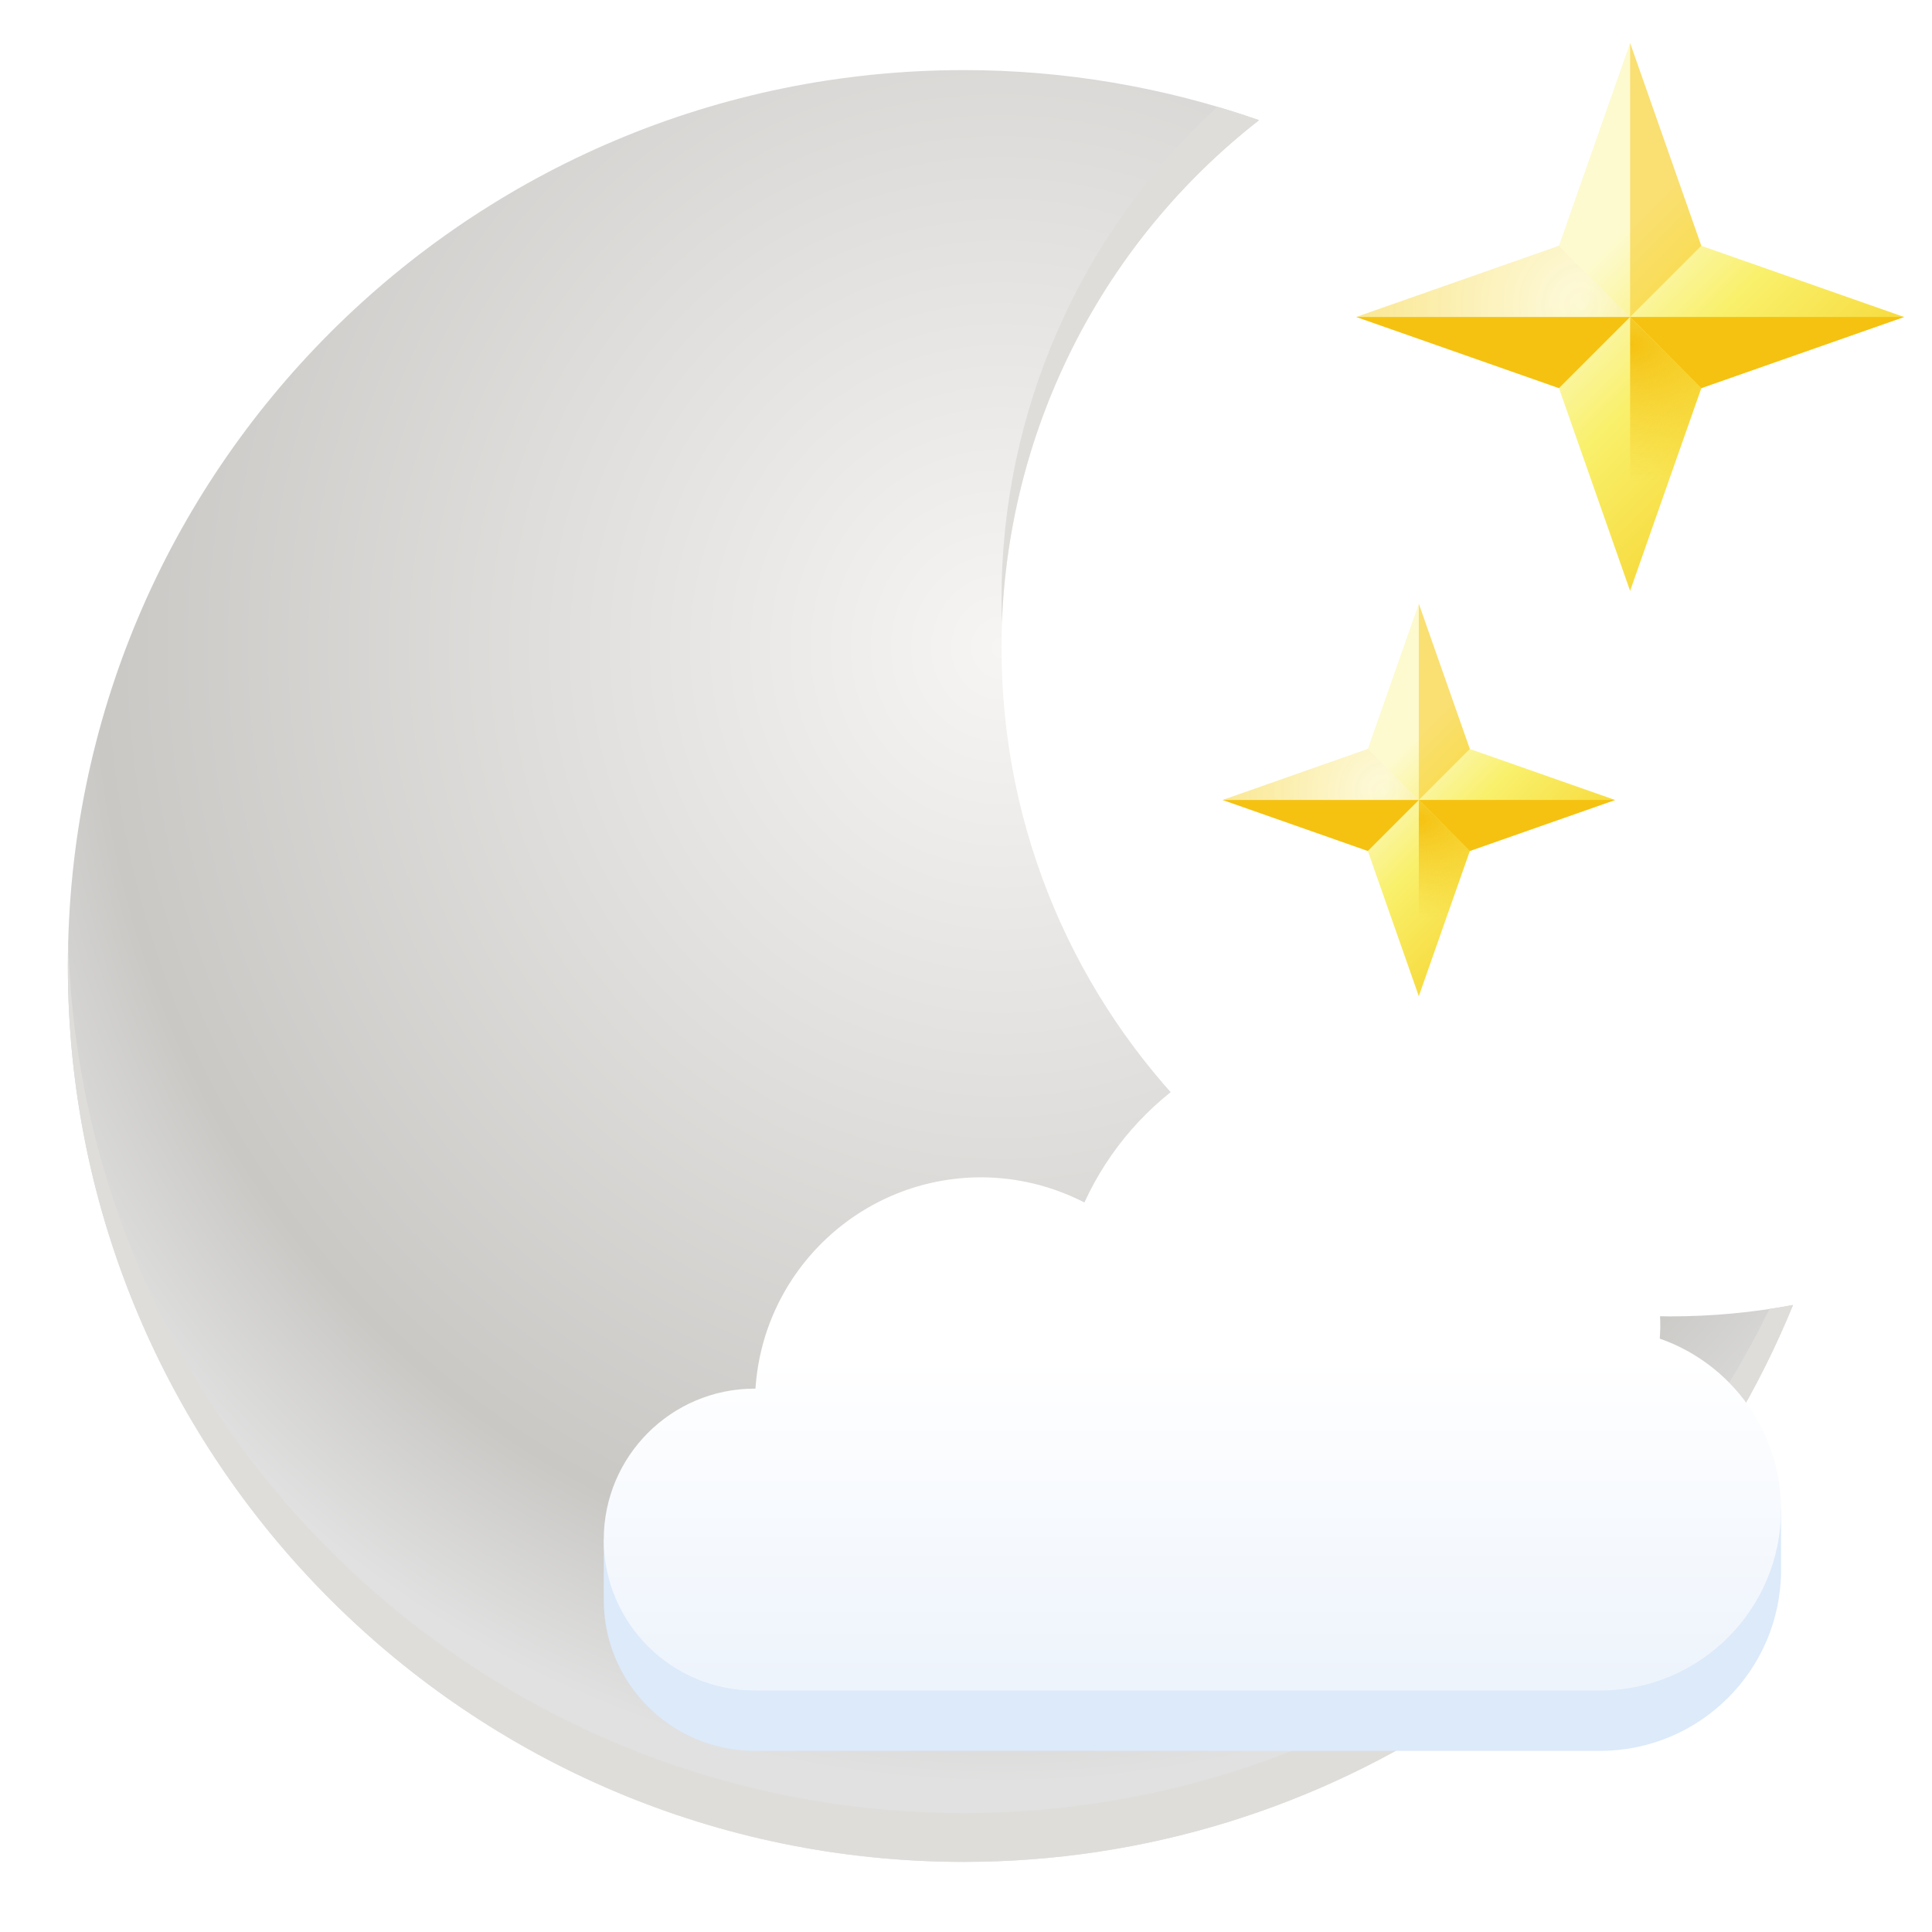
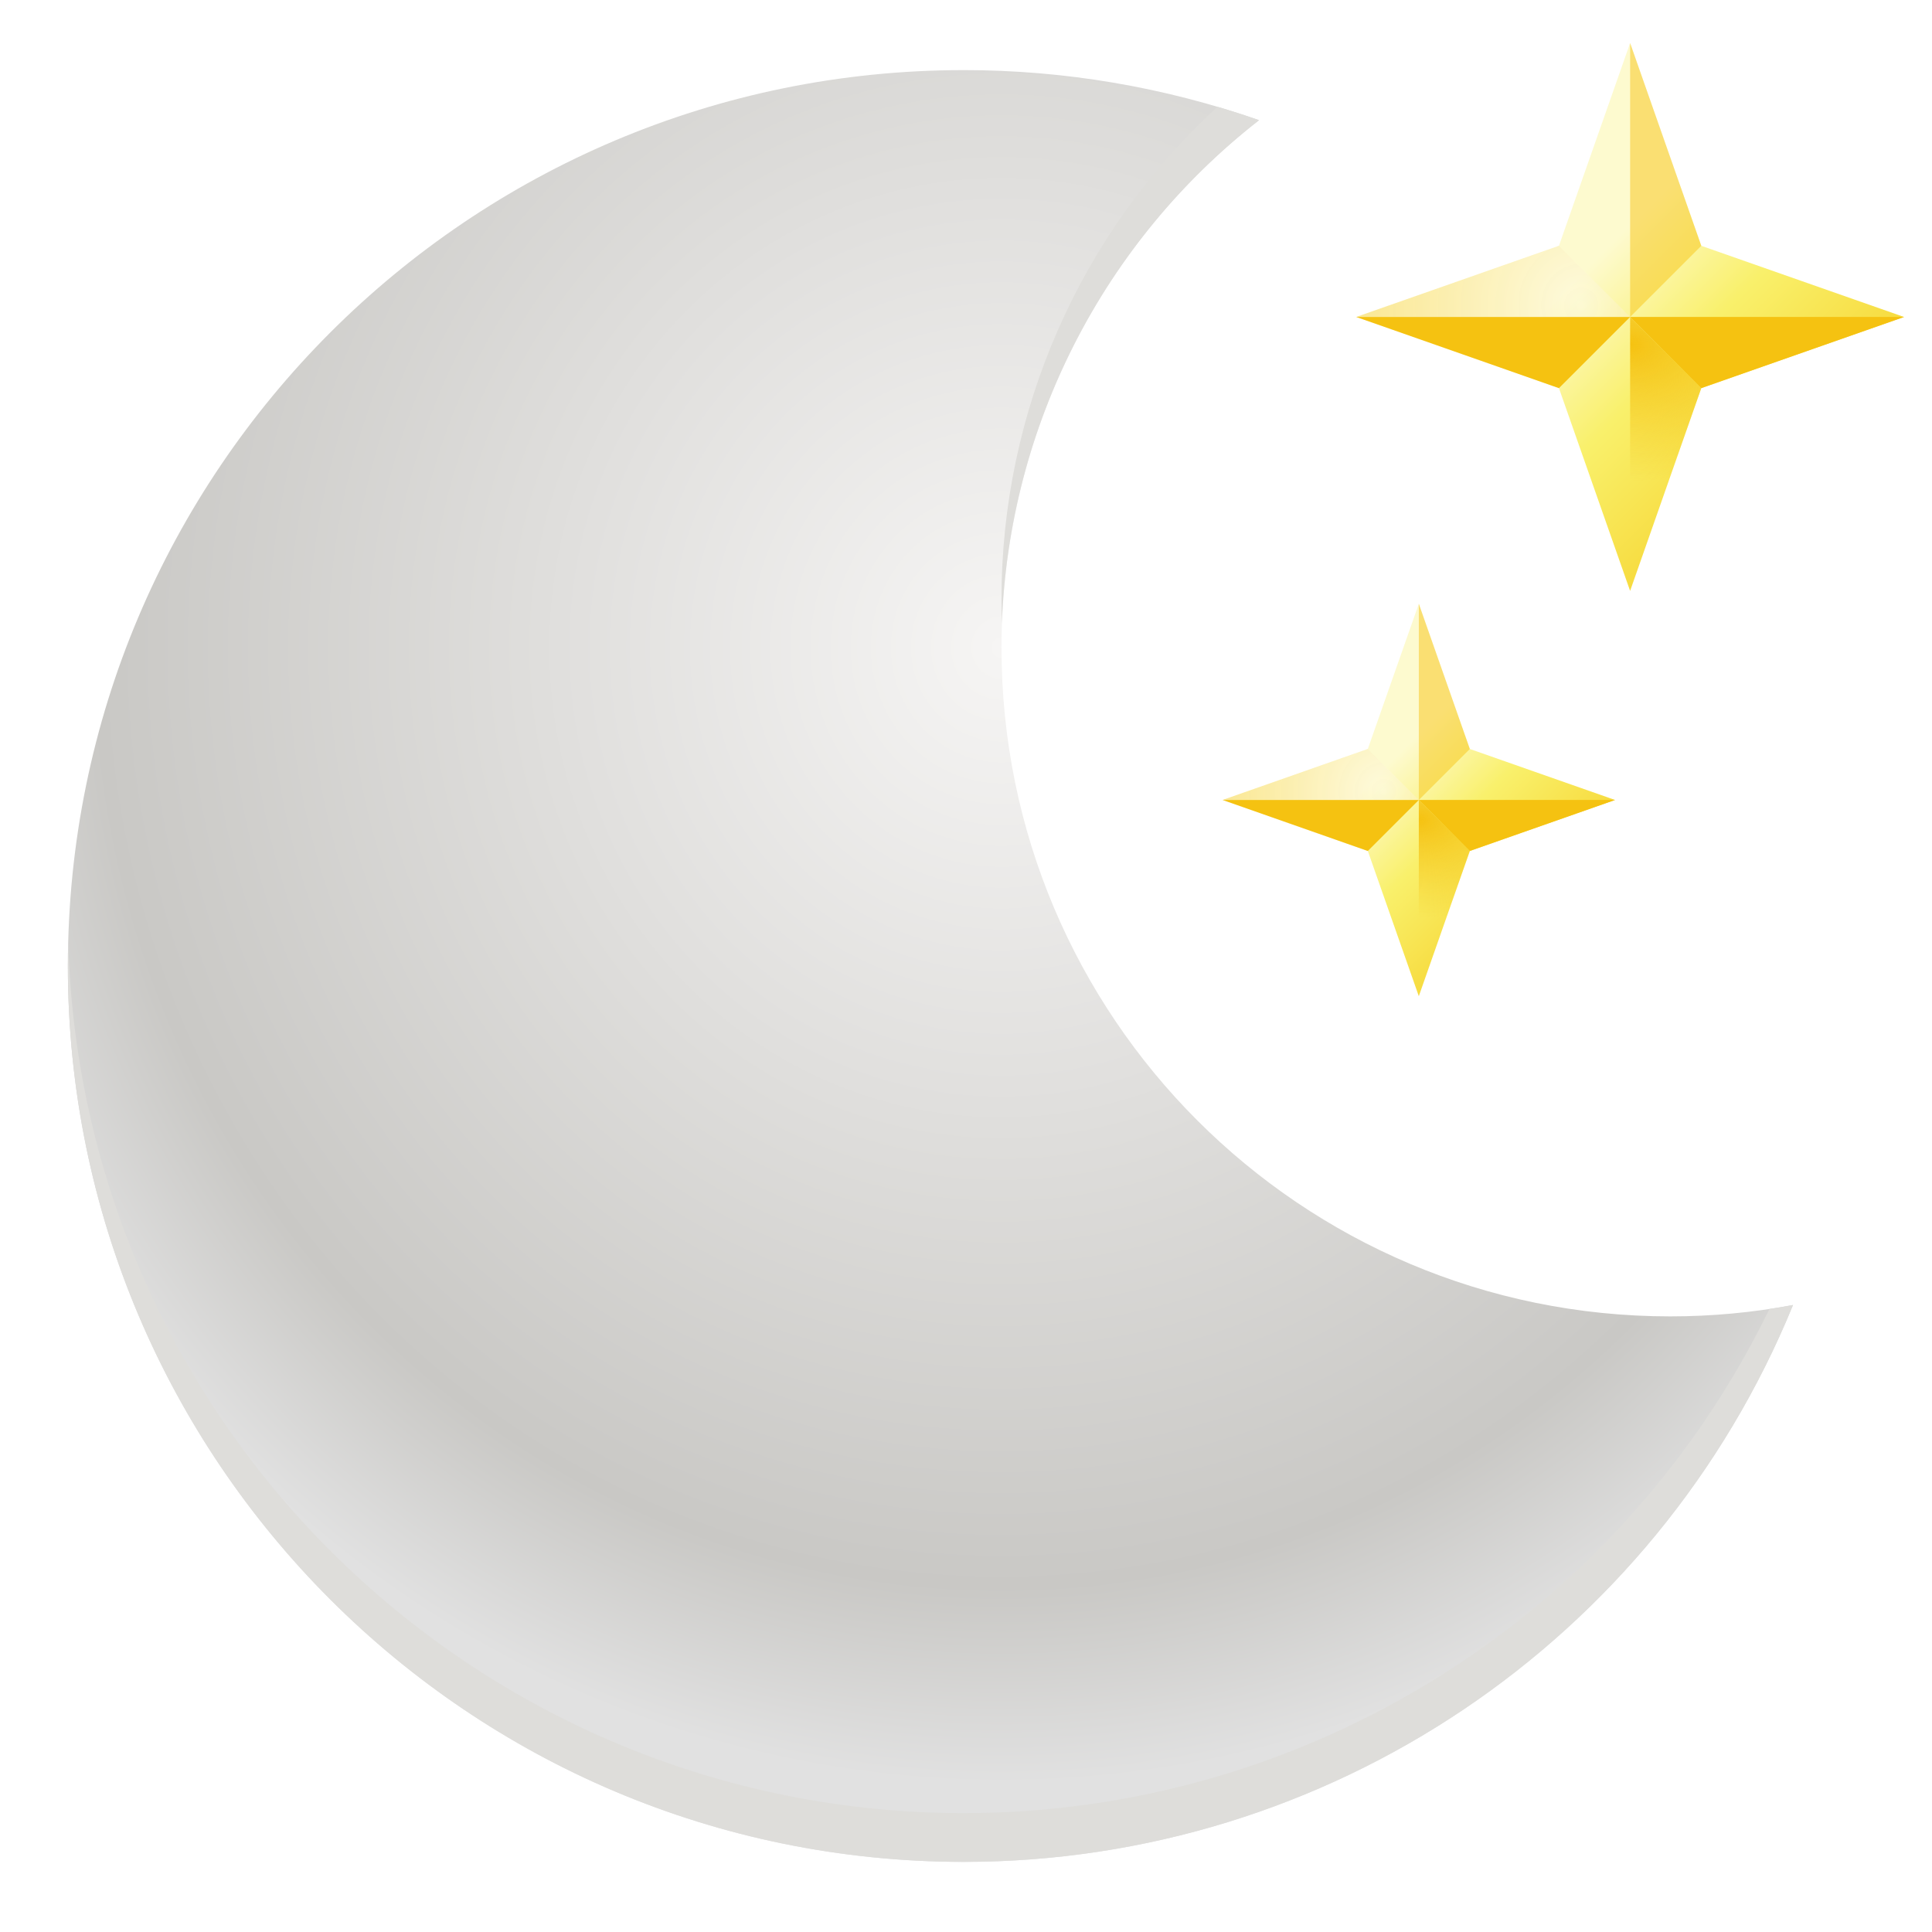
<svg xmlns="http://www.w3.org/2000/svg" xmlns:xlink="http://www.w3.org/1999/xlink" height="128px" viewBox="0 0 128 128" width="128px">
  <radialGradient id="a" cx="66.351" cy="215.691" gradientTransform="matrix(1.267811 0 0 1.316795 -17.76959 -241.1146)" gradientUnits="userSpaceOnUse" r="57.147">
    <stop offset="0" stop-color="#f6f5f4" />
    <stop offset="0.827" stop-color="#c9c8c5" />
    <stop offset="1" stop-color="#e1e1e1" />
  </radialGradient>
  <linearGradient id="b" gradientUnits="userSpaceOnUse">
    <stop offset="0" stop-color="#fdfacf" />
    <stop offset="0.4" stop-color="#f9f06b" />
    <stop offset="1" stop-color="#f6d32d" />
  </linearGradient>
  <linearGradient id="c" gradientTransform="matrix(0.376795 -0.376795 0.376795 0.376795 -37.01077 -4.914297)" x1="160.234" x2="160.234" xlink:href="#b" y1="218.689" y2="257.981" />
  <linearGradient id="d" gradientUnits="userSpaceOnUse">
    <stop offset="0" stop-color="#f5c211" />
    <stop offset="1" stop-color="#f5c211" stop-opacity="0" />
  </linearGradient>
  <radialGradient id="e" cx="107.505" cy="217.035" gradientTransform="matrix(5.443289 0.0167383 -0.0118364 3.849196 -474.6118 -814.3837)" r="2.357" xlink:href="#d" />
  <filter id="f" height="100%" width="100%" x="0%" y="0%">
    <feColorMatrix in="SourceGraphic" type="matrix" values="0 0 0 0 1 0 0 0 0 1 0 0 0 0 1 0 0 0 1 0" />
  </filter>
  <mask id="g">
    <g filter="url(#f)">
      <rect fill-opacity="0.442" height="128" width="128" />
    </g>
  </mask>
  <linearGradient id="h" gradientUnits="userSpaceOnUse">
    <stop offset="0" stop-color="#fefbee" />
    <stop offset="1" stop-color="#f6ce43" stop-opacity="0.925" />
  </linearGradient>
  <radialGradient id="i" cx="104.184" cy="209.277" gradientTransform="matrix(1.59822 0 0 1.662441 -61.74876 -327.6767)" r="9.074" xlink:href="#h" />
  <clipPath id="j">
    <rect height="128" width="128" />
  </clipPath>
  <linearGradient id="k" gradientTransform="matrix(0.269905 -0.269905 0.269905 0.269905 -9.873905 34.43694)" x1="160.234" x2="160.234" xlink:href="#b" y1="218.689" y2="257.981" />
  <radialGradient id="l" cx="107.505" cy="217.035" gradientTransform="matrix(3.899127 0.01199 -0.00847864 2.75725 -323.3356 -545.4008)" r="2.357" xlink:href="#d" />
  <mask id="m">
    <g filter="url(#f)">
      <rect fill-opacity="0.442" height="128" width="128" />
    </g>
  </mask>
  <radialGradient id="n" cx="104.184" cy="209.277" gradientTransform="matrix(1.144834 0 0 1.190837 -27.59418 -196.7637)" r="9.074" xlink:href="#h" />
  <clipPath id="o">
    <rect height="128" width="128" />
  </clipPath>
-   <linearGradient id="p" gradientUnits="userSpaceOnUse" x1="79" x2="79" y1="111.162" y2="90">
-     <stop offset="0" stop-color="#eef4fc" />
-     <stop offset="1" stop-color="#ffffff" />
-   </linearGradient>
  <path d="m 63.852 4.645 c -32.781 0 -59.355 26.574 -59.355 59.355 s 26.574 59.355 59.355 59.355 c 24.105 0 45.816 -14.578 54.938 -36.895 c -2.68 0.504 -5.402 0.754 -8.129 0.754 c -24.473 0 -44.309 -19.84 -44.309 -44.309 c 0 -13.656 6.297 -26.547 17.062 -34.945 c -6.289 -2.195 -12.902 -3.316 -19.562 -3.316 z m 0 0" fill="url(#a)" />
  <path d="m 80.656 7.074 c -9.117 8.391 -14.305 20.211 -14.305 32.602 c 0 0.535 0.012 1.066 0.027 1.602 c 0.484 -13.074 6.719 -25.27 17.039 -33.316 c -0.914 -0.316 -1.836 -0.613 -2.762 -0.887 z m -76.137 55.316 c -0.016 0.539 -0.023 1.074 -0.023 1.609 c 0 32.781 26.574 59.355 59.355 59.355 c 24.105 0 45.816 -14.578 54.941 -36.891 c -0.52 0.094 -1.043 0.184 -1.562 0.262 c -9.938 20.43 -30.66 33.398 -53.379 33.398 c -32.148 0 -58.453 -25.598 -59.332 -57.734 z m 0 0" fill="#deddda" />
  <path d="m 126.148 21 l -13.434 4.715 l -4.715 13.434 l -4.715 -13.434 l -13.434 -4.715 l 13.434 -4.715 l 4.715 -13.434 l 4.715 13.434 z m 0 0" fill="url(#c)" />
  <path d="m 108 21 l 4.715 4.715 l 13.434 -4.715 z m 0 0" fill="#f5c211" />
  <path d="m 108 21 l -4.715 4.715 l -13.434 -4.715 z m 0 0" fill="#f5c211" />
  <path d="m 108 21 l 4.715 4.715 l -4.715 13.434 z m 0 0" fill="url(#e)" />
  <path d="m 108 21 l 4.715 -4.715 l -4.715 -13.434 z m 0 0" fill="#f5c211" fill-opacity="0.488" />
  <g clip-path="url(#j)" mask="url(#g)">
    <path d="m 108 21 l -4.715 -4.715 l -13.434 4.715 z m 0 0" fill="url(#i)" />
  </g>
  <path d="m 107 53 l -9.621 3.379 l -3.379 9.621 l -3.379 -9.621 l -9.621 -3.379 l 9.621 -3.379 l 3.379 -9.621 l 3.379 9.621 z m 0 0" fill="url(#k)" />
  <path d="m 94 53 l 3.379 3.379 l 9.621 -3.379 z m 0 0" fill="#f5c211" />
  <path d="m 94 53 l -3.379 3.379 l -9.621 -3.379 z m 0 0" fill="#f5c211" />
  <path d="m 94 53 l 3.379 3.379 l -3.379 9.621 z m 0 0" fill="url(#l)" />
  <path d="m 94 53 l 3.379 -3.379 l -3.379 -9.621 z m 0 0" fill="#f5c211" fill-opacity="0.488" />
  <g clip-path="url(#o)" mask="url(#m)">
    <path d="m 94 53 l -3.379 -3.379 l -9.621 3.379 z m 0 0" fill="url(#n)" />
  </g>
-   <path d="m 90 72 c -7.812 0.008 -14.902 4.566 -18.156 11.668 c -2.117 -1.09 -4.465 -1.664 -6.844 -1.668 c -7.891 0.008 -14.426 6.129 -14.949 14 c -0.016 0 -0.035 0 -0.051 0 c -4.098 0 -7.617 2.469 -9.16 6 h -0.84 v 4 c 0 5.523 4.477 10 10 10 h 56 c 6.629 0 12 -5.371 12 -12 v -4 h -0.707 c -1.211 -3.422 -3.906 -6.109 -7.328 -7.312 c 0.016 -0.23 0.027 -0.457 0.035 -0.688 c 0 -11.047 -8.953 -20 -20 -20 z m 0 0" fill="#dceafa" />
-   <path d="m 90 68 c -7.812 0.008 -14.902 4.566 -18.156 11.668 c -2.117 -1.09 -4.465 -1.664 -6.844 -1.668 c -7.891 0.008 -14.426 6.129 -14.949 14 c -0.016 0 -0.035 0 -0.051 0 c -5.523 0 -10 4.477 -10 10 s 4.477 10 10 10 h 56 c 6.629 0 12 -5.371 12 -12 c -0.004 -5.094 -3.227 -9.629 -8.035 -11.312 c 0.016 -0.23 0.027 -0.457 0.035 -0.688 c 0 -11.047 -8.953 -20 -20 -20 z m 0 0" fill="url(#p)" />
</svg>
